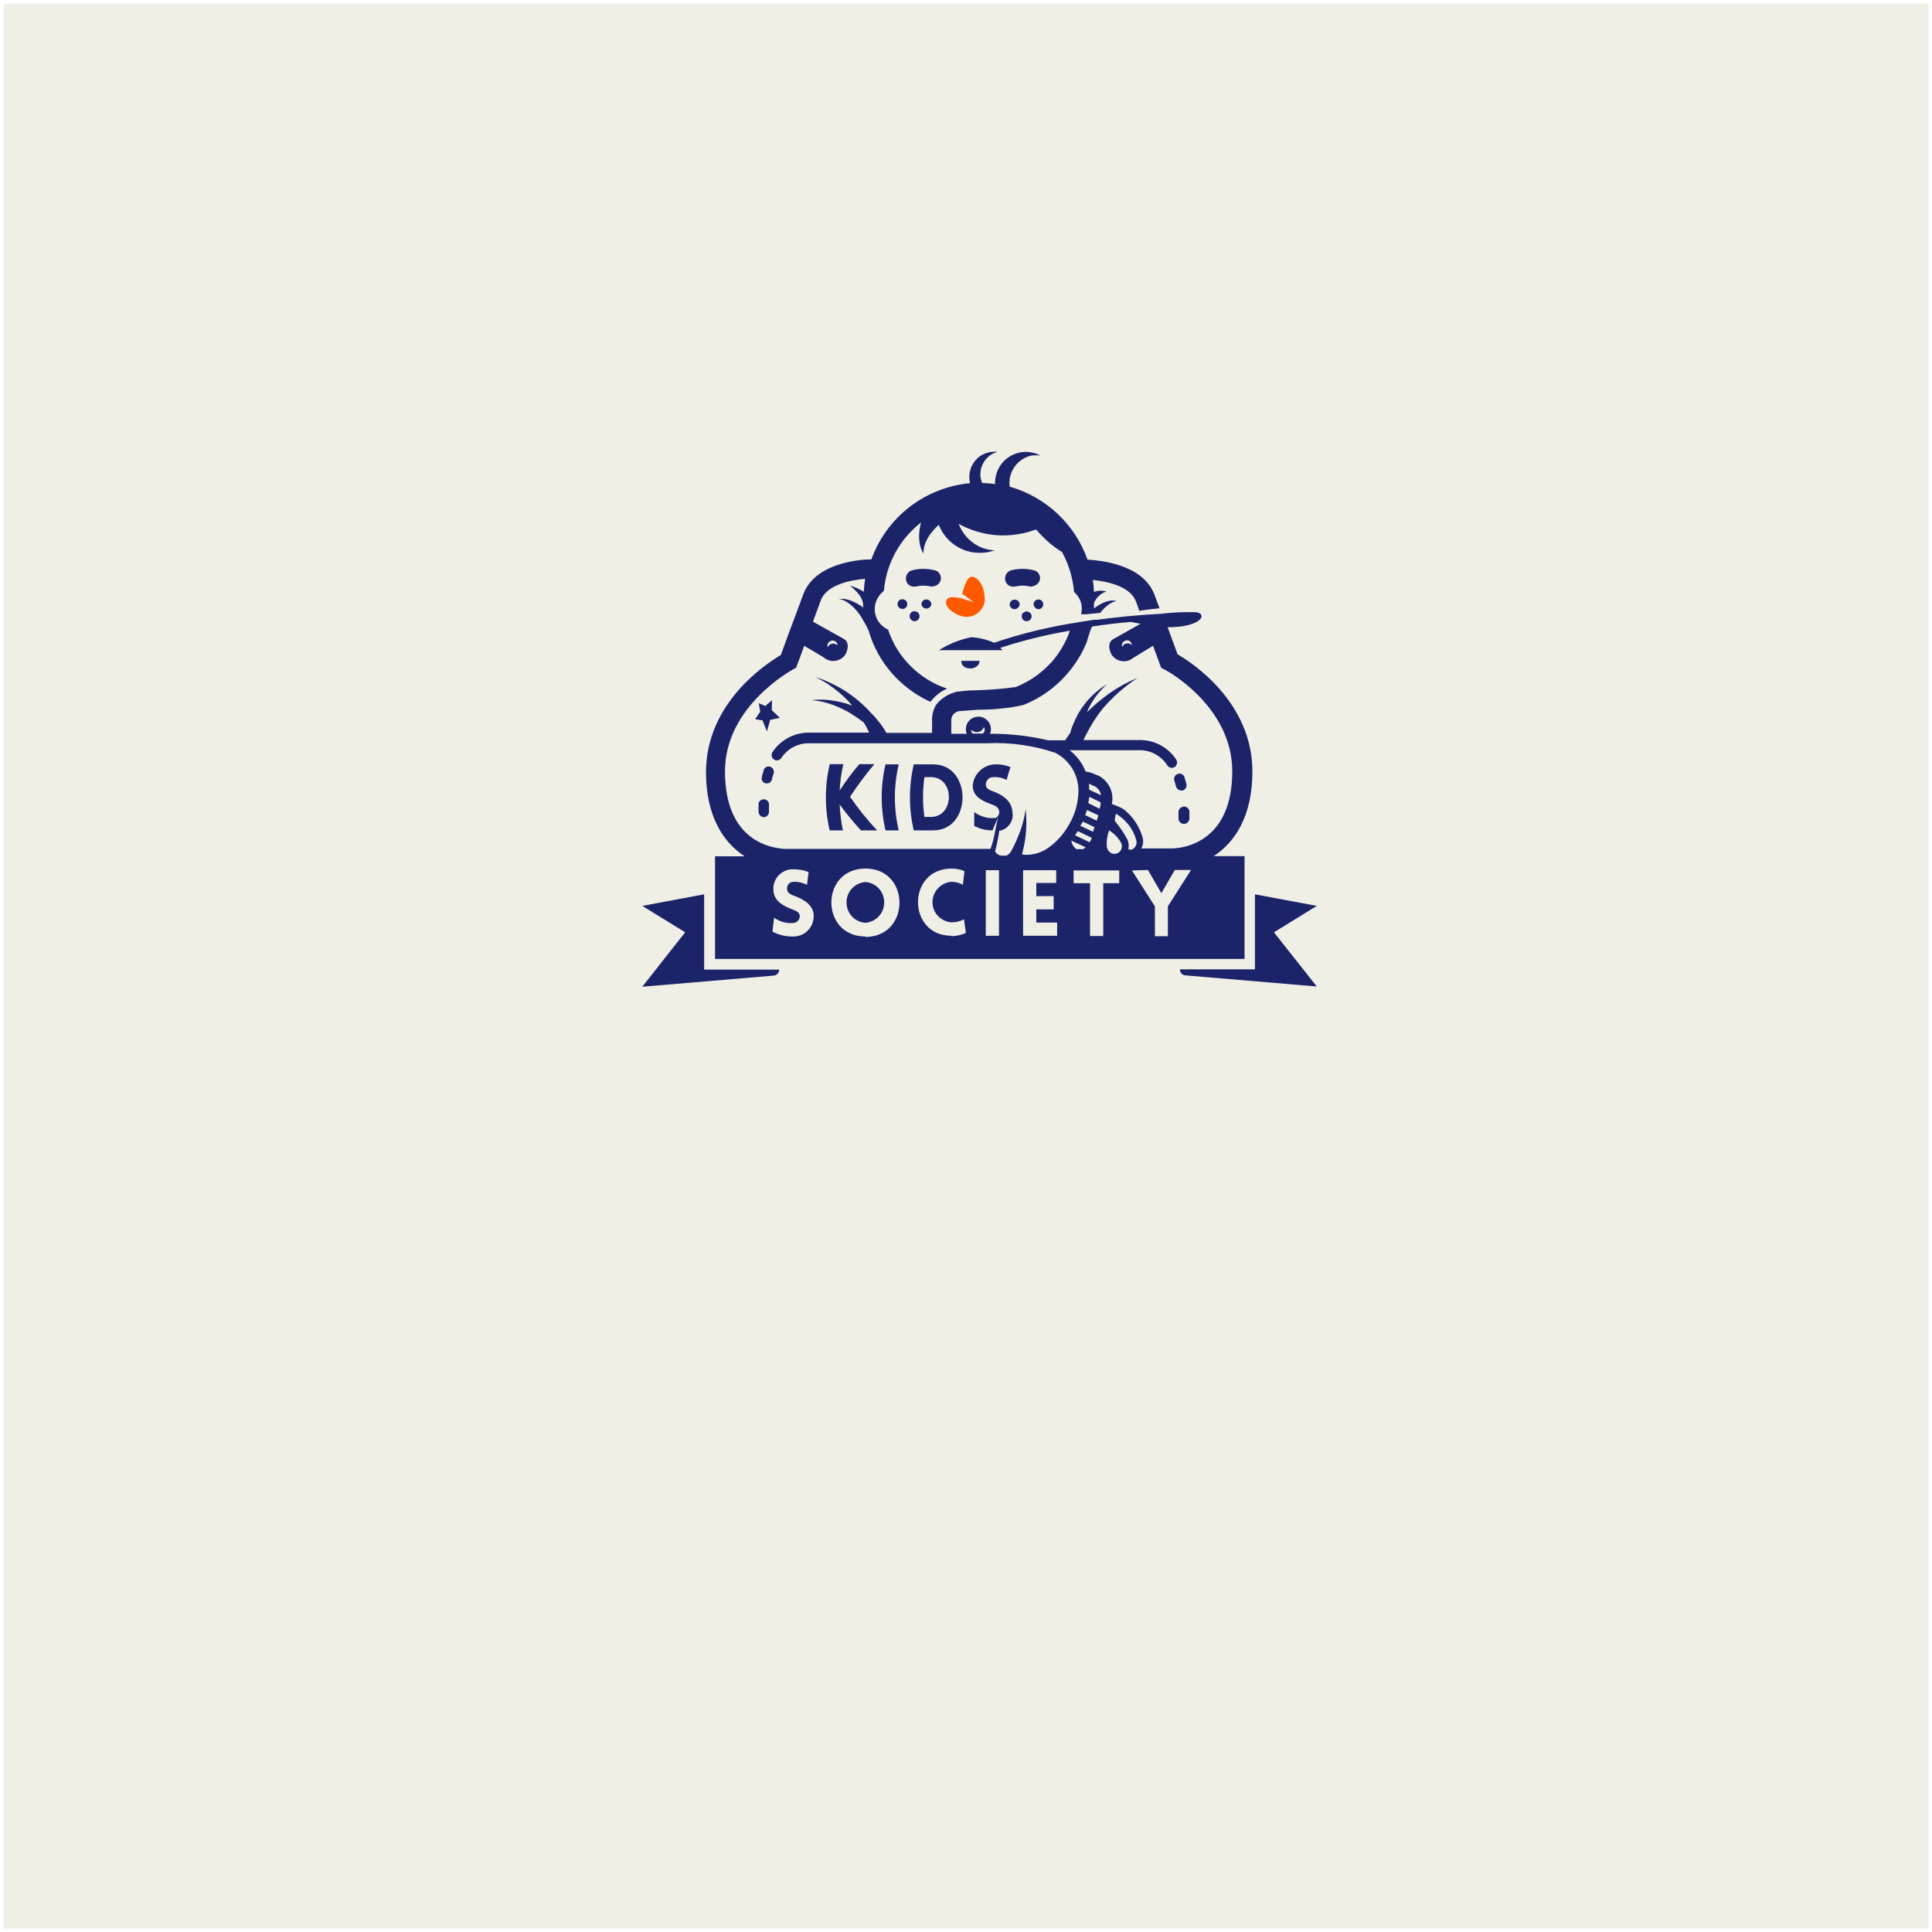
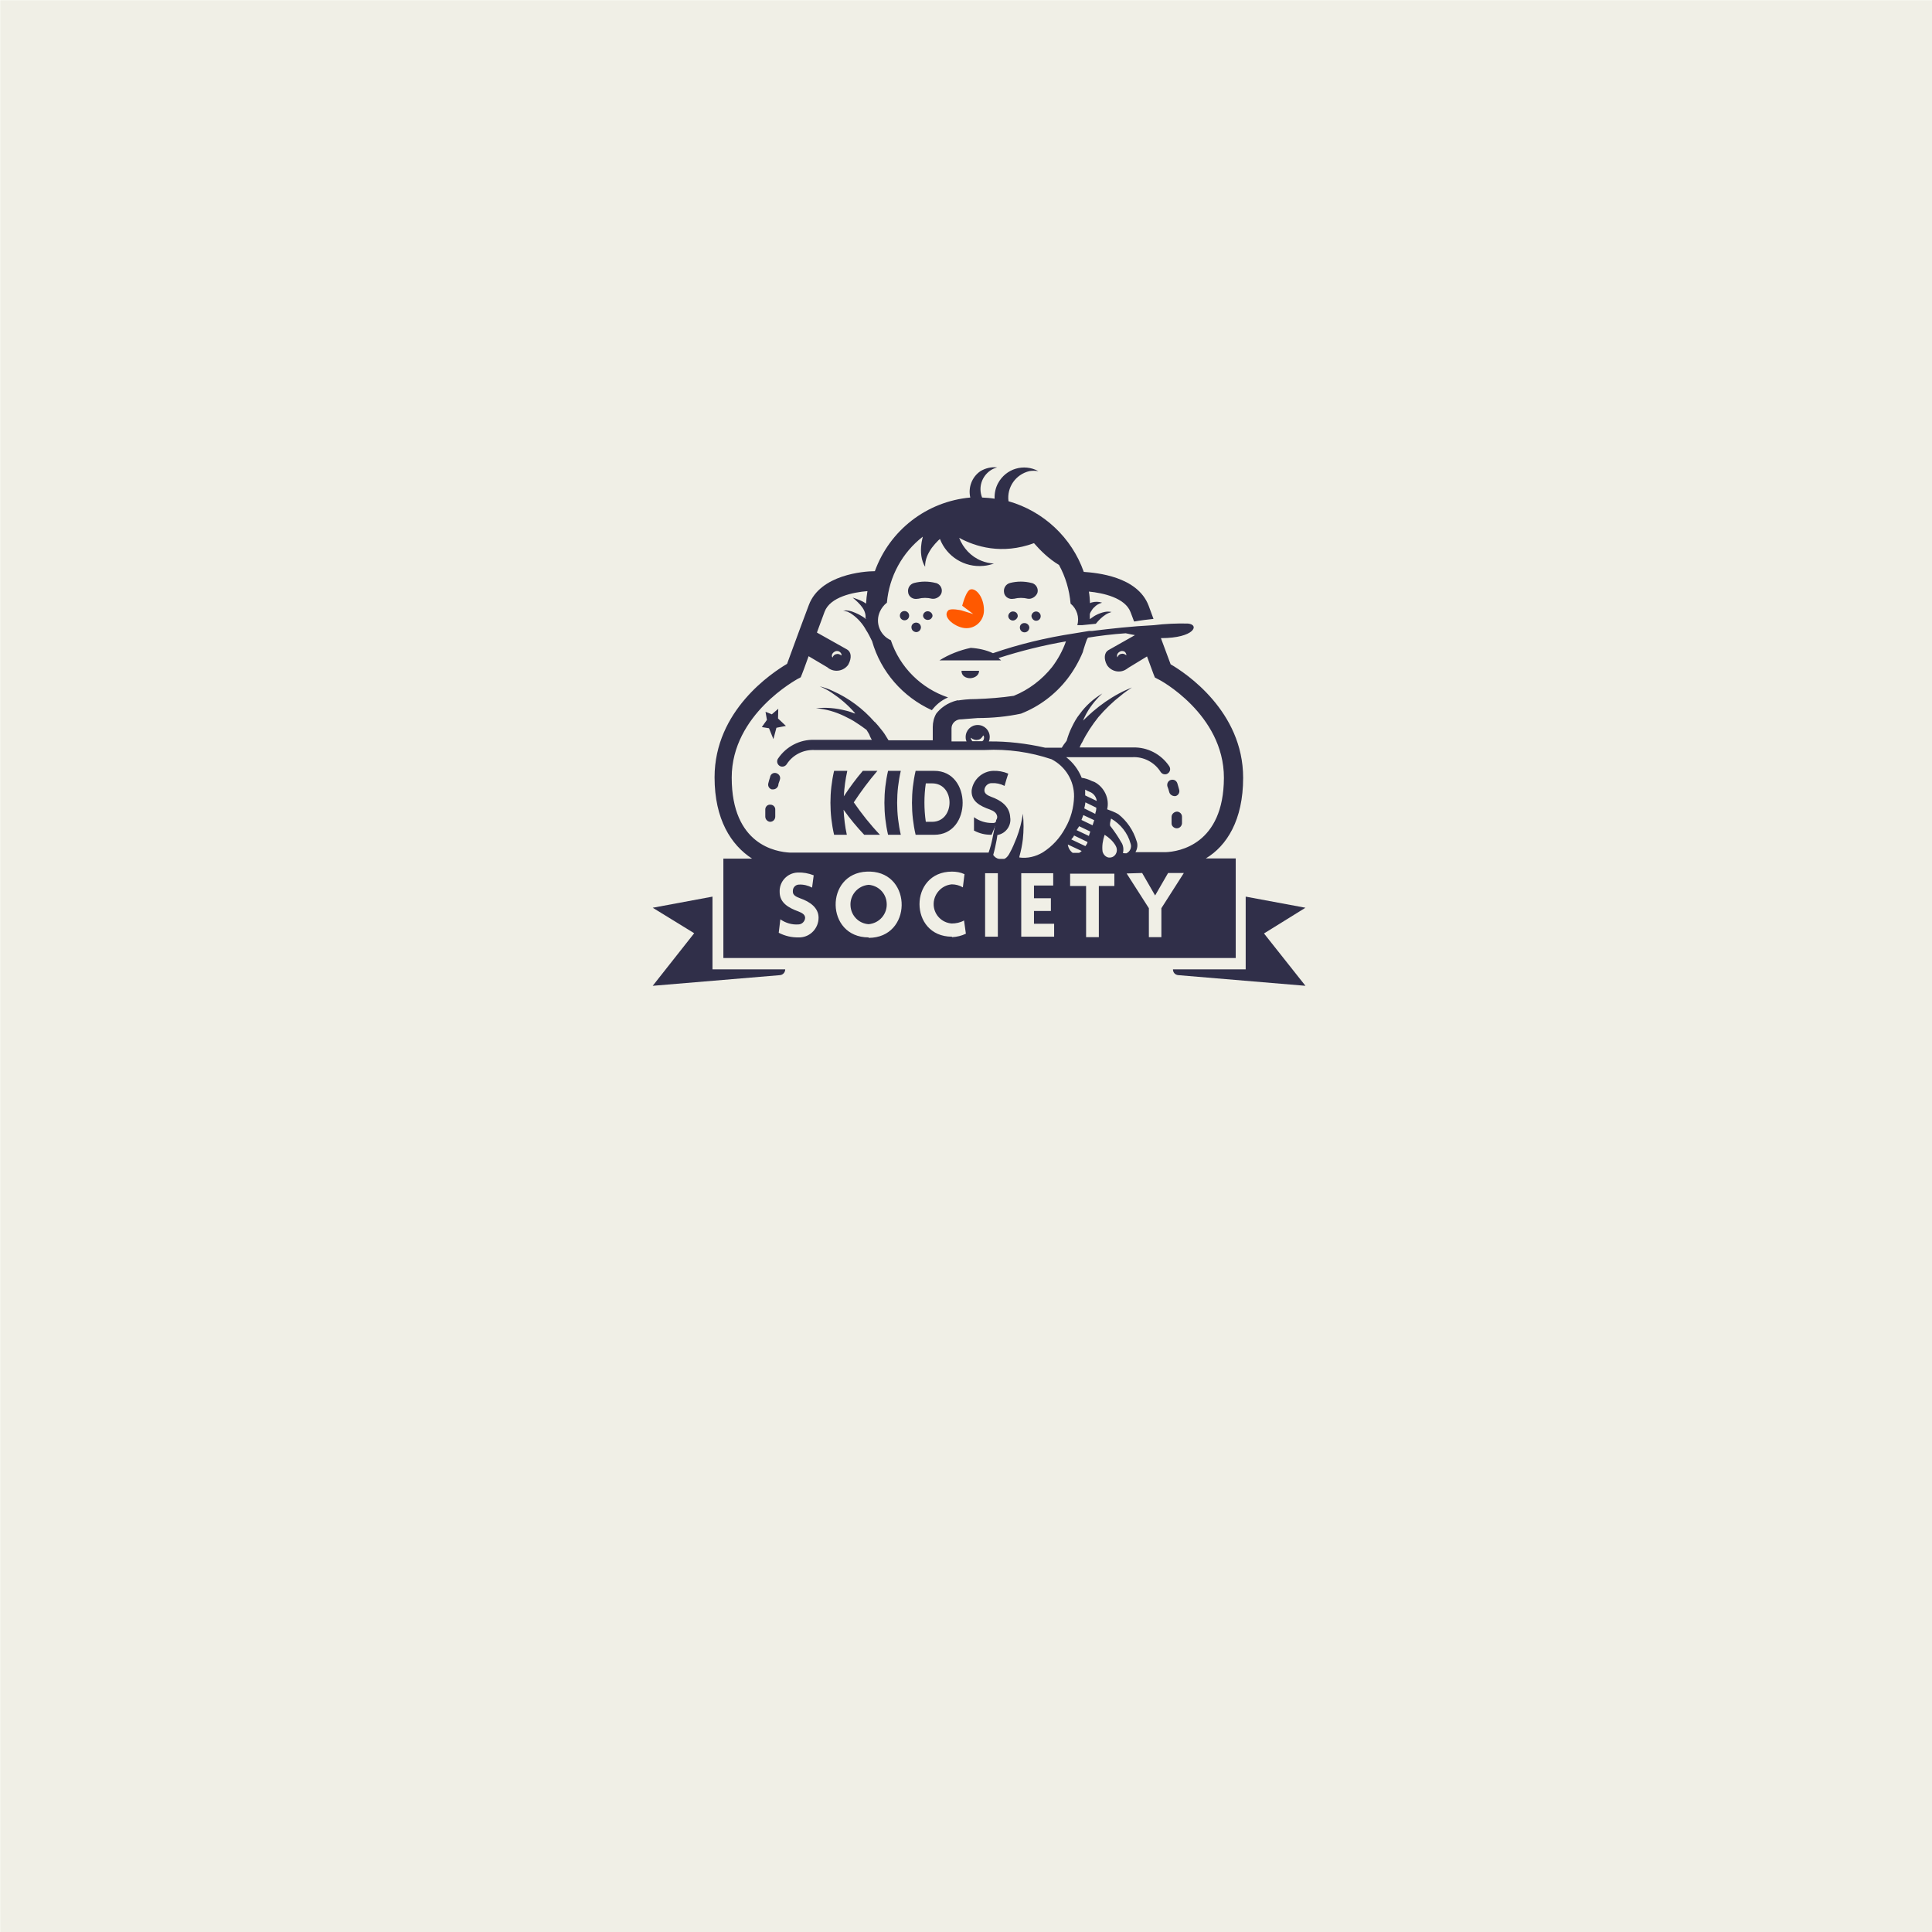
<svg xmlns="http://www.w3.org/2000/svg" version="1.1" id="Layer_1" x="0px" y="0px" viewBox="0 0 834.1 834.1" style="enable-background:new 0 0 834.1 834.1;" xml:space="preserve">
  <style type="text/css">
	.st0{fill:#F0EFE6;}
- 	.st1{fill:#1C2469;}
+ 	.st1{fill:#302F49;}
	.st2{fill:#FF5900;}
</style>
  <g>
-     <rect x="1.6" y="1.6" class="st0" width="831" height="831" />
+     <rect x="0.1" y="0.1" class="st0" width="834" height="834" />
    <g>
-       <path class="st1" d="M358.2,330c-2.2,9.4-2.2,19.1,0,28.5h5.7c-0.8-3.7-1.2-7.4-1.4-11.2c2.8,3.9,5.9,7.6,9.2,11.2h7    c-4.3-4.5-8.2-9.4-11.7-14.5c3.2-4.9,6.7-9.6,10.5-14.1h-6.5c-3.1,3.6-5.9,7.4-8.5,11.4c0.2-3.8,0.7-7.6,1.6-11.4H358.2z" />
-       <path class="st1" d="M382.3,330c-2.2,9.4-2.2,19.1,0,28.5h5.7c-2.2-9.4-2.2-19.1,0-28.5H382.3z" />
-       <path class="st1" d="M402.8,330h-8.3c-2.2,9.4-2.2,19.1,0,28.5h8.3C419.8,358.6,419.8,329.9,402.8,330z M399.1,352.7    c-0.8-5.7-0.8-11.5,0-17.2h2.8c10.4,0,10.3,17.2,0,17.2H399.1z" />
-       <path class="st1" d="M568.5,391.1l-26.7-5v32.4h-32.4v0c0,1.4,1,2.5,2.4,2.6l56.7,4.8L550,402.5L568.5,391.1z" />
-       <path class="st1" d="M304,386.1l-26.7,5l18.5,11.4L277.3,426l56.7-4.8c1.4-0.1,2.4-1.3,2.4-2.6v0H304V386.1z" />
-       <path class="st1" d="M373.6,398.4c4.9-0.4,8.5-4.6,8.1-9.5c-0.3-4.4-3.8-7.8-8.1-8.1c-4.9,0.4-8.5,4.6-8.1,9.5    C365.8,394.6,369.2,398.1,373.6,398.4z" />
-       <path class="st1" d="M406.1,250.5c0.5-1.9-0.6-3.8-2.5-4.3c0,0,0,0-0.1,0c-3.2-0.8-6.5-0.8-9.7,0c-1.9,0.5-3,2.4-2.6,4.3    c0,0,0,0,0,0.1c0.4,1.9,2.3,3,4.2,2.6c0.1,0,0.1,0,0.2,0c2-0.5,4.1-0.5,6.2,0h0.9C404.3,253,405.7,252,406.1,250.5z" />
-       <path class="st1" d="M448.9,250.5c0.5-1.9-0.6-3.8-2.5-4.3c0,0,0,0-0.1,0c-3.2-0.8-6.5-0.8-9.7,0c-1.9,0.5-3,2.4-2.6,4.3    c0,0,0,0,0,0.1c0.4,1.9,2.3,3,4.2,2.6c0.1,0,0.1,0,0.2,0c2-0.5,4.1-0.5,6.2,0h0.9C447,253,448.4,252,448.9,250.5z" />
-       <path class="st1" d="M389.6,258.7c-1.2,0-2.1,0.9-2.1,2.1c0,1.1,0.9,2.1,2.1,2.1c1.2,0,2.1-0.9,2.1-2.1    C391.7,259.6,390.7,258.7,389.6,258.7z" />
-       <path class="st1" d="M399.9,258.8C399.9,258.8,399.9,258.8,399.9,258.8c-1.1,0-2.1,0.9-2.1,2.1c0.2,1.2,1.3,2,2.5,1.8    c0.9-0.1,1.7-0.9,1.8-1.8C402.1,259.7,401.1,258.8,399.9,258.8z" />
-       <path class="st1" d="M394.8,263.9c-1.1,0-2.1,0.9-2.1,2c0,0,0,0,0,0.1c0,1.2,0.9,2.1,2.1,2.2c1.2,0,2.1-0.9,2.2-2.1    C397,264.9,396.1,263.9,394.8,263.9C394.9,263.9,394.9,263.9,394.8,263.9z" />
-       <path class="st1" d="M448.3,263C448.4,263,448.4,263,448.3,263c1.2,0,2.1-0.9,2.1-2.1c0-1.1-0.9-2.1-2.1-2.1c-1.1,0-2,0.9-2.1,2    C446.3,262,447.2,263,448.3,263z" />
-       <path class="st1" d="M435.9,260.9c0,1.2,1,2.1,2.1,2.1c1.1,0,2.1-0.9,2.2-2c0-1.2-0.9-2.1-2.1-2.1    C437,258.8,436,259.7,435.9,260.9z" />
-       <path class="st1" d="M441.1,266C441.1,266,441.1,266,441.1,266c0,1.2,0.9,2.2,2.1,2.2c1.2,0,2.1-0.9,2.2-2.1c0-1.1-1-2.1-2.1-2.1    C442.1,264,441.1,264.8,441.1,266z" />
-       <path class="st1" d="M422.9,285.3h-7.9c0,2.2,1.8,3.3,3.9,3.3S422.9,287.3,422.9,285.3z" />
-       <path class="st1" d="M333.3,336.5c0-0.9,0.5-1.7,0.7-2.6c0.4-1.2-0.3-2.5-1.5-2.9c-1.2-0.4-2.5,0.3-2.8,1.5c0,0,0,0.1,0,0.1    c-0.3,1-0.6,1.9-0.8,2.9c-0.3,1.2,0.4,2.4,1.6,2.7c0,0,0.1,0,0.1,0h0.5C332.1,338.3,333,337.5,333.3,336.5z" />
-       <path class="st1" d="M329.8,345.1c-1.2-0.1-2.2,0.8-2.3,2c0,0.1,0,0.1,0,0.2v3.3c0.1,1.2,1.1,2.2,2.3,2.2c1.3-0.1,2.2-1.1,2.2-2.4    c0-0.5,0-1.2,0-1.9v-1.1c0.1-1.2-0.9-2.3-2.1-2.3C329.9,345.1,329.8,345.1,329.8,345.1z" />
-       <path class="st1" d="M508.8,350.6v2.7c-0.1,1.2,0.9,2.3,2.2,2.4c0.1,0,0.1,0,0.2,0c1.2,0,2.2-1,2.3-2.2c0-0.6,0-1.3,0-2.1v-0.9    c0-1.3-1.1-2.3-2.3-2.3C509.8,348.3,508.8,349.3,508.8,350.6z" />
-       <path class="st1" d="M507.7,339.5c0.3,1,1.2,1.7,2.2,1.8h0.6c1.2-0.3,2-1.5,1.7-2.8c-0.3-1-0.5-2-0.8-2.9    c-0.4-1.2-1.6-1.9-2.8-1.5c0,0,0,0-0.1,0c-1.2,0.4-1.9,1.7-1.5,2.9C507.2,337.7,507.5,338.6,507.7,339.5z" />
-       <polygon class="st1" points="333.2,306.6 333.3,302.3 330.4,304.8 327.6,303.6 328.2,307.3 326,310.5 329.2,311 331.1,315.8     332.5,310.8 336.7,309.9   " />
-       <path class="st1" d="M540.7,333.1c0-29.8-25.7-46.8-32.3-50.6l-4.3-11.7c15.1,0,17.4-6.1,12-6.5c-5-0.1-10.1,0.1-15.1,0.7    c-10,0.5-19.3,1.5-27.6,2.6h-1.3l-6.9,1.1c-12.2,1.9-24.3,4.8-36,8.8c-3.1-1.4-6.5-2.2-9.9-2.4c-4.9,1-9.7,2.9-13.9,5.6h27.5    l-1.1-1c9.9-3.2,19.9-5.7,30.1-7.4c-1.4,4.1-3.6,8.1-6.2,11.5c-4.5,5.7-10.4,10.1-17.1,12.8c-5.5,0.8-11.1,1.2-16.7,1.4    c-4,0-6.6,0.4-8.1,0.6c-0.1,0-0.1,0-0.2-0.1c-4.9,1.1-7.9,3.7-9.6,6c-1,1.8-1.6,3.9-1.6,6v5.9h-19.7l-0.5-0.8    c-0.8-1.4-1.7-2.7-2.7-3.9c-0.9-1.2-1.9-2.3-2.9-3.4l0,0c0,0-0.1,0-0.1,0c-5.2-5.9-11.5-10.6-18.7-13.8c-1.9-0.9-3.8-1.6-5.8-2.1    c1.9,0.8,3.7,1.8,5.4,2.9c3.7,2.5,7.1,5.4,10,8.7c0.2,0.2,0.3,0.4,0.4,0.6c-1.4-0.5-2.7-1-4.1-1.3c-4.4-1.1-8.9-1.6-13.3-1    c4.4,0.3,8.6,1.6,12.5,3.4c1.9,0.9,3.8,1.9,5.6,3.1c1.5,1,3,2,4.4,3.1c0.6,1,1.2,1.9,1.6,2.9c0.3,0.6,0.5,1.1,0.8,1.5h-25.6    c-6.5-0.2-12.6,3-16.2,8.4c-0.7,1-0.4,2.5,0.6,3.2c1,0.7,2.5,0.4,3.2-0.6c2.7-4.2,7.4-6.6,12.4-6.4h76.2    c10.1-0.5,20.2,0.9,29.7,4.1c6.2,3.2,10.1,9.6,10,16.6c-0.1,4.9-1.4,9.8-3.9,14.1c-2.4,4.4-5.8,8.2-10,10.9    c-3.1,1.9-6.8,2.8-10.4,2.3c0-0.1,0-0.2,0-0.4c0.7-2.6,1.2-5.2,1.5-7.8c0.4-3.8,0.4-7.6,0-11.4c-0.5,3.7-1.4,7.2-2.8,10.7    c-0.9,2.3-1.9,4.6-3.1,6.8c-0.4,0.8-0.9,1.6-1.7,2.2l-0.7,0.4h-0.7h-1.5c-1.1-0.1-2.1-0.8-2.7-1.8c0.6-2.2,1.1-4.5,1.5-6.8    l0.3-2.1c3.8-0.6,6.4-4.3,5.7-8.1c0-0.1,0-0.1,0-0.2c-0.4-4.6-4.1-7.2-8.5-8.8c-1.6-0.6-3-1.3-3-2.9c0-1.7,1.4-3.2,3.2-3.2    c0,0,0,0,0.1,0c2-0.1,3.9,0.3,5.7,1.2c0.5-1.9,1-3.7,1.7-5.5c-2.2-0.9-4.5-1.3-6.8-1.2c-4.8,0.2-8.8,3.8-9.5,8.6    c-0.4,5,3.7,7.1,8.2,8.7c1.6,0.6,2.9,1.3,3.2,3c0.1,0.6-0.1,1.2-0.4,1.7l-1.3,6.5c0,0,0,0,0,0c-0.1,0.5-0.3,1.5-0.3,1.5    c-0.4,2.2-1,4.4-1.8,6.5h-88.6c-6.2-0.3-26-3.4-26-33.5c0-28.3,29.2-43.8,29.2-43.9l1.5-0.8l0.6-1.6c0,0,1.3-3.4,2.9-7.9l0,0    c0,0,0,0,0,0l8.4,5c2.6,2.3,6.6,2,8.9-0.6c0.2-0.2,0.4-0.5,0.5-0.7c1.6-2.9,1.2-5.6-0.6-6.6l-13.4-7.5c0.1-0.2,0.1-0.4,0.2-0.6    l0,0c1.5-4.1,2.8-7.6,3.2-8.7c2.5-6.6,12.7-8.7,19.1-9.2c-0.3,1.9-0.5,3.7-0.6,5.6c-1.9-1.3-4-2.1-6-2.7c1.7,1.3,3.3,2.9,4.4,4.5    c1.1,1.7,1.6,3.5,1.2,4.8h0.3c0,0.1,0,0.2,0,0.3c-1.9-1.5-4-2.6-6.3-3.4c-0.6-0.2-1.2-0.3-1.9-0.4c-0.5-0.1-1-0.1-1.5,0h-0.9    l1.2,0.3c0.5,0.1,0.9,0.2,1.3,0.5c0.5,0.2,1,0.5,1.5,0.9c2.5,1.8,4.6,4.2,6.1,6.9c1,1.6,1.9,3.3,2.7,5    c3.9,13.7,13.7,24.9,26.7,30.8c1.5-2,3.8-4.2,7.2-5.7c-12-4-21.5-13.4-25.5-25.5c-4.9-2.2-7.1-7.9-4.9-12.8    c0.7-1.5,1.8-2.9,3.1-3.9c1-11.8,6.9-22.4,16-29.5c-0.2,1.1-0.5,2.1-0.6,3.2c-0.5,3.5-0.1,7.4,1.7,10.2c-0.1-3.3,1.3-6.1,3-8.5    c0.9-1.2,1.9-2.3,2.9-3.3c0.2-0.2,0.5-0.4,0.7-0.6c3,7.7,10.8,12.8,19.4,12c1.6-0.1,3.2-0.5,4.7-1c-1.9-0.1-3.8-0.5-5.6-1.2    c-4.7-1.9-8.2-5.7-9.9-10.2c7.2,3.9,19,7.6,33.4,2.4c2.8,3.2,6.6,7,11.2,9.7c2.9,5.3,4.7,11.2,5.2,17.3c2.8,2.3,4,6.1,3,9.6h2.1    l6.2-0.6c1.2-1.6,2.7-3,4.4-4.1c0.8-0.5,1.7-0.8,2.6-1.1h-0.1c-1-0.2-2-0.2-3,0c-1.4,0.3-2.8,0.8-4.1,1.6    c-0.9,0.5-1.7,1.1-2.5,1.7c0-0.8,0-1.6,0-2.3c0.1-0.4,0.4-1,0.7-1.4c0.3-0.5,0.7-1.1,1.2-1.5c0.9-1,2.1-1.7,3.5-2.1    c-1.4-0.5-3.1-0.5-4.7-0.1c-0.2,0.1-0.5,0.2-0.7,0.3c-0.1-1.7-0.2-3.5-0.5-5.2c6.4,0.6,16.2,2.8,18.6,9.2c0.6,1.5,1,2.8,1.5,4.1    h0.3c2.8-0.5,5.6-0.8,8.4-1.1l-2.2-5.9c-5-13.1-23.2-14.7-28.9-15.1c-5.4-15.3-18-27.1-33.6-31.5c-0.8-6.2,3.2-12,9.3-13.4    c1.3-0.2,2.7-0.2,4,0c-6.5-3.5-14.5-1.1-18,5.4c-1.1,2.1-1.7,4.5-1.6,6.9c-1.9-0.3-3.7-0.4-5.6-0.5c-1.8-4.4-0.2-9.4,3.7-12.1    c0.9-0.6,1.9-1,3-1.3c-2.6-0.3-5.2,0.3-7.4,1.7c-3.8,2.6-5.6,7.3-4.5,11.8c-19.4,1.8-36,14.6-42.6,32.9c-5,0-24.4,1.5-29.4,15.1    c-5.7,15.1-8.6,23.2-9.7,26.2c-6.6,3.9-32.3,20.8-32.3,50.6c0,18.7,7.3,30.2,16.7,36.3h-12.8V414h228.6v-44.4H524    C533.4,363.5,540.7,352,540.7,333.1z M357.5,277.7c0.3-0.5,0.9-0.9,1.5-1.1c0.6-0.1,1.3,0,1.8,0.4c0.5,0.4,0.8,0.9,0.7,1.5    c-0.9-0.6-1.6-0.8-2.3-0.6c-0.7,0.1-1.3,0.5-1.8,1.5C357.1,278.8,357.2,278.2,357.5,277.7z M343,404.3c-0.2,0-0.3,0-0.5,0    c-3.1,0.1-6.2-0.6-9-2.1l0.7-6c2.4,1.7,5.2,2.5,8.1,2.3c1.6,0,2.9-1.3,3-2.9c0-1.6-1.4-2.3-3-2.9c-4.5-1.7-8.4-3.9-8.4-8.7    c-0.2-4.6,3.4-8.5,8-8.7c0,0,0,0,0.1,0c2.4-0.1,4.8,0.3,7.1,1.2l-0.7,5.5c-1.8-0.9-3.8-1.4-5.8-1.3c-1.6,0-2.8,1.2-2.8,2.8    c0,0.1,0,0.2,0,0.4c0,1.6,1.6,2.3,3.2,2.9c4.4,1.6,8.3,4.2,8.3,8.7C351.3,400.2,347.7,404.1,343,404.3z M373.6,404.5v-0.2    c-19.3,0-19.6-28.6-0.7-29.3h1.5C393.2,375.7,393,404.5,373.6,404.5z M410.8,404.2l0-0.2c-19.3,0-19.3-29,0-29    c1.9,0,3.8,0.3,5.6,1.1l-0.7,5.9c-1.5-0.9-3.3-1.3-5-1.3c-4.8,0.4-8.4,4.6-8.1,9.4c0.3,4.3,3.7,7.7,8.1,8.1c1.9,0,3.8-0.4,5.5-1.3    l0.8,5.9C415.1,403.6,413,404.1,410.8,404.2z M431.3,404h-5.7v-28.3h5.7V404z M456.4,404h-14.7v-28.3H456v5.5h-8.6v5.7h7.5v5.7    h-7.5v5.7h9L456.4,404z M424.8,316.2c-0.1,0.2-0.3,0.3-0.5,0.5h-4.4c-0.4-0.5-0.7-1-0.7-1.6c1.2,0.9,2.2,1.1,3.1,0.9    c1-0.1,1.8-0.7,2.5-2C425.3,314.6,425.2,315.5,424.8,316.2z M465.3,358.8l6,2.9c0,0.7-0.6,1.3-0.9,1.9l-6.3-3    C464.6,359.9,465,359.4,465.3,358.8z M470.3,344l4.9,2.4c0,0.8-0.1,1.6-0.4,2.4v0.4l-5-2.5C470.1,345.6,470.2,344.9,470.3,344z     M470.2,340.9c0-0.9,0-1.8,0-2.6l1.1,0.6l1.4,0.6c1.4,0.8,2.4,2.2,2.6,3.8L470.2,340.9z M474.2,352l-0.7,2.3l-5-2.4    c0.3-0.8,0.6-1.5,0.8-2.2L474.2,352z M472.5,357.1l-0.6,2l-5.5-2.6c0.5-0.7,0.8-1.2,1.1-1.8L472.5,357.1z M462.5,362.9l6.2,2.9    c-0.3,0.3-0.7,0.6-1.1,0.8h-2.9C463.5,365.7,462.7,364.4,462.5,362.9L462.5,362.9z M483.2,381.3h-6.9v22.8h-5.7v-22.8h-7.1v-5.5    h19.7V381.3z M482.9,368.1c-0.7,0.5-1.5,0.6-2.4,0.5c-1.3-0.3-2.3-1.4-2.6-2.7c-0.3-2.5,0.1-5,0.9-7.4c2,1.2,3.8,2.9,5,5    C484.8,365.1,484.4,367.1,482.9,368.1z M487.1,366.7c0.4-1.7,0.2-3.5-0.8-5c-1.3-2.4-2.9-4.7-4.7-6.9c-0.7-0.5,0.1-3.2,0.2-3.5    c4.2,2.5,7.4,6.5,8.7,11.2c0.6,1.7-0.2,3.6-1.9,4.3C488.1,366.8,487.6,366.8,487.1,366.7z M504.2,391.3v12.9h-5.6v-12.9l-9.9-15.5    l6.9-0.2l5.8,10l5.8-10h7L504.2,391.3z M506.2,366.3h-13.5c0.9-1.5,1.1-3.4,0.5-5c-1.4-4.8-4.3-9-8.2-12c-1.6-0.9-3.3-1.6-5-2.2    c1.1-4.9-1.3-9.9-5.7-12.2l-1.1-0.4c-1.4-0.7-2.9-1.2-4.5-1.4c-1.4-3.6-3.8-6.8-6.9-9.2h29.5c5.1-0.3,10,2.3,12.7,6.6    c0.4,0.6,1.1,1,1.9,1c0.5,0,0.9-0.1,1.3-0.4c1-0.7,1.3-2.1,0.6-3.2c-3.6-5.4-9.7-8.6-16.2-8.4h-23.8c0.3-0.7,0.6-1.5,1.1-2.3    c2-4,4.4-7.8,7.2-11.3c3-3.5,6.4-6.8,10-9.6c1.6-1.3,3.3-2.5,5-3.6c-2,0.8-3.9,1.7-5.8,2.7c-4.2,2.3-8.1,5-11.7,8.1    c-1.5,1.3-2.9,2.6-4.3,4c0.2-0.6,0.5-1.2,0.7-1.7c1.9-3.9,4.6-7.4,7.9-10.4c-3.8,2.3-7.3,5.4-10,9.1c-1.4,1.8-2.6,3.8-3.6,6    c-0.9,1.9-1.7,3.8-2.3,6c-0.4,0.6-0.8,1.1-1.2,1.7l-0.9,1.4h-7.4c-8.2-1.9-16.7-2.9-25.1-2.8c0.3-0.6,0.4-1.3,0.4-2    c0-3-2.4-5.4-5.4-5.4c-3,0-5.4,2.4-5.4,5.4c0,0.7,0.1,1.3,0.4,2h-6.7v-5.9c0-2,1.5-3.6,3.5-3.9c1.1,0,4.7-0.4,8.2-0.6    c6.5,0,13-0.6,19.3-2c8.2-3.2,15.3-8.6,20.7-15.5c2.8-3.6,5.2-7.7,6.9-12c0-0.3,0.9-3.1,1.3-4.3s0.5-1.4,0.9-2.1    c5-0.8,10.8-1.5,16.8-2c1.5,0.3,2.8,0.6,4.1,0.8l-11.9,6.7c-1.8,1-2.2,3.7-0.6,6.6c1.9,2.9,5.8,3.8,8.7,1.9    c0.3-0.2,0.5-0.3,0.7-0.5l8.5-5.2c2.1,5.6,2.9,7.9,2.9,7.9l0.6,1.6l1.5,0.8c0.3,0,29.2,15.5,29.2,43.9    C532,363,511.9,366.1,506.2,366.3z M488.6,278.4c-0.9-0.6-1.6-0.8-2.3-0.6c-0.7,0.1-1.3,0.5-1.8,1.5c-0.2-0.5-0.2-1.1,0.1-1.7    c0.3-0.5,0.9-0.9,1.5-1.1c0.6-0.1,1.3,0,1.8,0.4C488.3,277.3,488.6,277.9,488.6,278.4z" />
-       <path class="st1" d="M429.5,353.2c-0.2,0-0.3,0-0.5,0c-3,0.1-6-0.8-8.4-2.6c0,2,0,4,0,6c2.7,1.3,4.9,1.9,7.9,1.9l2.7-6.5    C430.8,352.6,430.2,353,429.5,353.2z" />
-       <path class="st2" d="M425.1,258.3c0-5.7-3.5-10-6.1-9.2c-1.6,0.5-2.9,4.7-3.6,7.2l5,3.7l-5.4-1.7c0,0-4.6-1-5.8,0    c-3.1,3.1,3.6,8,8,8c4.3,0.1,7.9-3.4,8-7.7C425.1,258.5,425.1,258.4,425.1,258.3z" />
+       <path class="st1" d="M360.1,332.8c-2.1,9.1-2.1,18.5,0,27.6h5.5c-0.8-3.6-1.2-7.2-1.4-10.8c2.7,3.8,5.7,7.4,8.9,10.8h6.8    c-4.2-4.4-7.9-9.1-11.3-14c3.1-4.7,6.5-9.3,10.2-13.6h-6.3c-3,3.5-5.7,7.2-8.2,11c0.2-3.7,0.7-7.4,1.5-11L360.1,332.8L360.1,332.8    z" />
+       <path class="st1" d="M383.4,332.8c-2.1,9.1-2.1,18.5,0,27.6h5.5c-2.1-9.1-2.1-18.5,0-27.6H383.4z" />
+       <path class="st1" d="M403.3,332.8h-8c-2.1,9.1-2.1,18.5,0,27.6h8C419.7,360.5,419.7,332.7,403.3,332.8z M399.7,354.8    c-0.8-5.5-0.8-11.1,0-16.6h2.7c10.1,0,10,16.6,0,16.6H399.7z" />
+       <path class="st1" d="M563.6,391.9l-25.8-4.8v31.4h-31.4l0,0c0,1.4,1,2.4,2.3,2.5l54.9,4.6L545.7,403L563.6,391.9z" />
+       <path class="st1" d="M307.6,387.1l-25.8,4.8l17.9,11l-17.9,22.7l54.9-4.6c1.4-0.1,2.3-1.3,2.3-2.5l0,0h-31.4V387.1z" />
+       <path class="st1" d="M375,399c4.7-0.4,8.2-4.5,7.8-9.2c-0.3-4.3-3.7-7.5-7.8-7.8c-4.7,0.4-8.2,4.5-7.8,9.2    C367.5,395.3,370.7,398.7,375,399z" />
+       <path class="st1" d="M406.5,255.9c0.5-1.8-0.6-3.7-2.4-4.2c0,0,0,0-0.1,0c-3.1-0.8-6.3-0.8-9.4,0c-1.8,0.5-2.9,2.3-2.5,4.2    c0,0,0,0,0,0.1c0.4,1.8,2.2,2.9,4.1,2.5c0.1,0,0.1,0,0.2,0c1.9-0.5,4-0.5,6,0h0.9C404.7,258.3,406.1,257.3,406.5,255.9z" />
+       <path class="st1" d="M447.9,255.9c0.5-1.8-0.6-3.7-2.4-4.2c0,0,0,0-0.1,0c-3.1-0.8-6.3-0.8-9.4,0c-1.8,0.5-2.9,2.3-2.5,4.2    c0,0,0,0,0,0.1c0.4,1.8,2.2,2.9,4.1,2.5c0.1,0,0.1,0,0.2,0c1.9-0.5,4-0.5,6,0h0.9C446,258.3,447.4,257.3,447.9,255.9z" />
+       <path class="st1" d="M390.5,263.8c-1.2,0-2,0.9-2,2c0,1.1,0.9,2,2,2c1.2,0,2-0.9,2-2C392.5,264.7,391.6,263.8,390.5,263.8z" />
+       <path class="st1" d="M400.5,263.9L400.5,263.9c-1.1,0-2,0.9-2,2c0.2,1.2,1.3,1.9,2.4,1.7c0.9-0.1,1.6-0.9,1.7-1.7    C402.6,264.8,401.6,263.9,400.5,263.9z" />
+       <path class="st1" d="M395.5,268.8c-1.1,0-2,0.9-2,1.9c0,0,0,0,0,0.1c0,1.2,0.9,2,2,2.1c1.2,0,2-0.9,2.1-2    C397.6,269.8,396.8,268.8,395.5,268.8C395.6,268.8,395.6,268.8,395.5,268.8z" />
+       <path class="st1" d="M447.3,268C447.4,268,447.4,268,447.3,268c1.2,0,2-0.9,2-2c0-1.1-0.9-2-2-2c-1.1,0-1.9,0.9-2,1.9    C445.4,267,446.2,268,447.3,268z" />
+       <path class="st1" d="M435.3,265.9c0,1.2,1,2,2,2s2-0.9,2.1-1.9c0-1.2-0.9-2-2-2C436.4,263.9,435.4,264.8,435.3,265.9z" />
+       <path class="st1" d="M440.3,270.9L440.3,270.9c0,1.2,0.9,2.1,2,2.1c1.2,0,2-0.9,2.1-2c0-1.1-1-2-2-2    C441.3,268.9,440.3,269.7,440.3,270.9z" />
+       <path class="st1" d="M422.7,289.6h-7.6c0,2.1,1.7,3.2,3.8,3.2C420.9,292.7,422.7,291.5,422.7,289.6z" />
+       <path class="st1" d="M336,339.1c0-0.9,0.5-1.6,0.7-2.5c0.4-1.2-0.3-2.4-1.5-2.8c-1.2-0.4-2.4,0.3-2.7,1.5v0.1    c-0.3,1-0.6,1.8-0.8,2.8c-0.3,1.2,0.4,2.3,1.5,2.6h0.1h0.5C334.8,340.8,335.7,340.1,336,339.1z" />
+       <path class="st1" d="M332.6,347.4c-1.2-0.1-2.1,0.8-2.2,1.9c0,0.1,0,0.1,0,0.2v3.2c0.1,1.2,1.1,2.1,2.2,2.1    c1.3-0.1,2.1-1.1,2.1-2.3c0-0.5,0-1.2,0-1.8v-1.1C334.8,348.5,333.9,347.4,332.6,347.4C332.7,347.4,332.6,347.4,332.6,347.4z" />
+       <path class="st1" d="M505.8,352.7v2.6c-0.1,1.2,0.9,2.2,2.1,2.3c0.1,0,0.1,0,0.2,0c1.2,0,2.1-1,2.2-2.1c0-0.6,0-1.3,0-2v-0.9    c0-1.3-1.1-2.2-2.2-2.2C506.8,350.5,505.8,351.5,505.8,352.7z" />
+       <path class="st1" d="M504.8,342c0.3,1,1.2,1.6,2.1,1.7h0.6c1.2-0.3,1.9-1.5,1.6-2.7c-0.3-1-0.5-1.9-0.8-2.8    c-0.4-1.2-1.5-1.8-2.7-1.5c0,0,0,0-0.1,0c-1.2,0.4-1.8,1.6-1.5,2.8C504.3,340.3,504.6,341.1,504.8,342z" />
+       <polygon class="st1" points="335.9,310.2 336,306 333.2,308.4 330.5,307.3 331.1,310.8 328.9,313.9 332,314.4 333.9,319.1     335.2,314.2 339.3,313.4   " />
+       <path class="st1" d="M536.7,335.8c0-28.8-24.9-45.3-31.3-49l-4.2-11.3c14.6,0,16.8-5.9,11.6-6.3c-4.8-0.1-9.8,0.1-14.6,0.7    c-9.7,0.5-18.7,1.5-26.7,2.5h-1.3l-6.7,1.1c-11.8,1.8-23.5,4.6-34.8,8.5c-3-1.4-6.3-2.1-9.6-2.3c-4.7,1-9.4,2.8-13.5,5.4h26.6    l-1.1-1c9.6-3.1,19.3-5.5,29.1-7.2c-1.4,4-3.5,7.8-6,11.1c-4.4,5.5-10.1,9.8-16.5,12.4c-5.3,0.8-10.7,1.2-16.2,1.4    c-3.9,0-6.4,0.4-7.8,0.6c-0.1,0-0.1,0-0.2-0.1c-4.7,1.1-7.6,3.6-9.3,5.8c-1,1.7-1.5,3.8-1.5,5.8v5.7h-19.1l-0.5-0.8    c-0.8-1.4-1.6-2.6-2.6-3.8c-0.9-1.2-1.8-2.2-2.8-3.3l0,0h-0.1c-5-5.7-11.1-10.3-18.1-13.4c-1.8-0.9-3.7-1.5-5.6-2    c1.8,0.8,3.6,1.7,5.2,2.8c3.6,2.4,6.9,5.2,9.7,8.4c0.2,0.2,0.3,0.4,0.4,0.6c-1.4-0.5-2.6-1-4-1.3c-4.3-1.1-8.6-1.5-12.9-1    c4.3,0.3,8.3,1.5,12.1,3.3c1.8,0.9,3.7,1.8,5.4,3c1.5,1,2.9,1.9,4.3,3c0.6,1,1.2,1.8,1.5,2.8c0.3,0.6,0.5,1.1,0.8,1.5h-24.8    c-6.3-0.2-12.2,2.9-15.7,8.1c-0.7,1-0.4,2.4,0.6,3.1s2.4,0.4,3.1-0.6c2.6-4.1,7.2-6.4,12-6.2h73.7c9.8-0.5,19.5,0.9,28.7,4    c6,3.1,9.8,9.3,9.7,16.1c-0.1,4.7-1.4,9.5-3.8,13.6c-2.3,4.3-5.6,7.9-9.7,10.5c-3,1.8-6.6,2.7-10.1,2.2c0-0.1,0-0.2,0-0.4    c0.7-2.5,1.2-5,1.5-7.5c0.4-3.7,0.4-7.4,0-11c-0.5,3.6-1.4,7-2.7,10.4c-0.9,2.2-1.8,4.5-3,6.6c-0.4,0.8-0.9,1.5-1.6,2.1l-0.7,0.4    h-0.7h-1.5c-1.1-0.1-2-0.8-2.6-1.7c0.6-2.1,1.1-4.4,1.5-6.6l0.3-2c3.7-0.6,6.2-4.2,5.5-7.8c0-0.1,0-0.1,0-0.2    c-0.4-4.5-4-7-8.2-8.5c-1.5-0.6-2.9-1.3-2.9-2.8c0-1.6,1.4-3.1,3.1-3.1c0,0,0,0,0.1,0c1.9-0.1,3.8,0.3,5.5,1.2    c0.5-1.8,1-3.6,1.6-5.3c-2.1-0.9-4.4-1.3-6.6-1.2c-4.6,0.2-8.5,3.7-9.2,8.3c-0.4,4.8,3.6,6.9,7.9,8.4c1.5,0.6,2.8,1.3,3.1,2.9    c0.1,0.6-0.1,1.2-0.4,1.6l-1.3,6.3l0,0c-0.1,0.5-0.3,1.5-0.3,1.5c-0.4,2.1-1,4.3-1.7,6.3h-85.7c-6-0.3-25.2-3.3-25.2-32.4    c0-27.4,28.3-42.4,28.3-42.5l1.5-0.8l0.6-1.5c0,0,1.3-3.3,2.8-7.6l0,0l0,0l8.1,4.8c2.5,2.2,6.4,1.9,8.6-0.6    c0.2-0.2,0.4-0.5,0.5-0.7c1.5-2.8,1.2-5.4-0.6-6.4l-13-7.3c0.1-0.2,0.1-0.4,0.2-0.6l0,0c1.5-4,2.7-7.4,3.1-8.4    c2.4-6.4,12.3-8.4,18.5-8.9c-0.3,1.8-0.5,3.6-0.6,5.4c-1.8-1.3-3.9-2-5.8-2.6c1.6,1.3,3.2,2.8,4.3,4.4c1.1,1.6,1.5,3.4,1.2,4.6    h0.3c0,0.1,0,0.2,0,0.3c-1.8-1.5-3.9-2.5-6.1-3.3c-0.6-0.2-1.2-0.3-1.8-0.4c-0.5-0.1-1-0.1-1.5,0H364l1.2,0.3    c0.5,0.1,0.9,0.2,1.3,0.5c0.5,0.2,1,0.5,1.5,0.9c2.4,1.7,4.5,4.1,5.9,6.7c1,1.5,1.8,3.2,2.6,4.8c3.8,13.3,13.3,24.1,25.8,29.8    c1.5-1.9,3.7-4.1,7-5.5c-11.6-3.9-20.8-13-24.7-24.7c-4.7-2.1-6.9-7.6-4.7-12.4c0.7-1.5,1.7-2.8,3-3.8c1-11.4,6.7-21.7,15.5-28.5    c-0.2,1.1-0.5,2-0.6,3.1c-0.5,3.4-0.1,7.2,1.6,9.9c-0.1-3.2,1.3-5.9,2.9-8.2c0.9-1.2,1.8-2.2,2.8-3.2c0.2-0.2,0.5-0.4,0.7-0.6    c2.9,7.5,10.5,12.4,18.8,11.6c1.5-0.1,3.1-0.5,4.5-1c-1.8-0.1-3.7-0.5-5.4-1.2c-4.5-1.8-7.9-5.5-9.6-9.9c7,3.8,18.4,7.4,32.3,2.3    c2.7,3.1,6.4,6.8,10.8,9.4c2.8,5.1,4.5,10.8,5,16.7c2.7,2.2,3.9,5.9,2.9,9.3h2l6-0.6c1.2-1.5,2.6-2.9,4.3-4    c0.8-0.5,1.6-0.8,2.5-1.1h-0.1c-1-0.2-1.9-0.2-2.9,0c-1.4,0.3-2.7,0.8-4,1.5c-0.9,0.5-1.6,1.1-2.4,1.6c0-0.8,0-1.5,0-2.2    c0.1-0.4,0.4-1,0.7-1.4c0.3-0.5,0.7-1.1,1.2-1.5c0.9-1,2-1.6,3.4-2c-1.4-0.5-3-0.5-4.5-0.1c-0.2,0.1-0.5,0.2-0.7,0.3    c-0.1-1.6-0.2-3.4-0.5-5c6.2,0.6,15.7,2.7,18,8.9c0.6,1.5,1,2.7,1.5,4h0.3c2.7-0.5,5.4-0.8,8.1-1.1l-2.1-5.7    c-4.8-12.7-22.5-14.2-28-14.6c-5.2-14.8-17.4-26.2-32.5-30.5c-0.8-6,3.1-11.6,9-13c1.3-0.2,2.6-0.2,3.9,0    c-6.3-3.4-14-1.1-17.4,5.2c-1.1,2-1.6,4.4-1.5,6.7c-1.8-0.3-3.6-0.4-5.4-0.5c-1.7-4.3-0.2-9.1,3.6-11.7c0.9-0.6,1.8-1,2.9-1.3    c-2.5-0.3-5,0.3-7.2,1.6c-3.7,2.5-5.4,7.1-4.4,11.4c-18.8,1.7-34.8,14.1-41.2,31.8c-4.8,0-23.6,1.5-28.5,14.6    c-5.5,14.6-8.3,22.5-9.4,25.4c-6.4,3.8-31.3,20.1-31.3,49c0,18.1,7.1,29.2,16.2,35.1h-12.4v42.9h221.2v-43h-12.9    C529.6,365.2,536.7,354.1,536.7,335.8z M359.4,282.2c0.3-0.5,0.9-0.9,1.5-1.1c0.6-0.1,1.3,0,1.7,0.4c0.5,0.4,0.8,0.9,0.7,1.5    c-0.9-0.6-1.5-0.8-2.2-0.6c-0.7,0.1-1.3,0.5-1.7,1.5C359,283.3,359.1,282.7,359.4,282.2z M345.4,404.7c-0.2,0-0.3,0-0.5,0    c-3,0.1-6-0.6-8.7-2l0.7-5.8c2.3,1.6,5,2.4,7.8,2.2c1.5,0,2.8-1.3,2.9-2.8c0-1.5-1.4-2.2-2.9-2.8c-4.4-1.6-8.1-3.8-8.1-8.4    c-0.2-4.5,3.3-8.2,7.7-8.4c0,0,0,0,0.1,0c2.3-0.1,4.6,0.3,6.9,1.2l-0.7,5.3c-1.7-0.9-3.7-1.4-5.6-1.3c-1.5,0-2.7,1.2-2.7,2.7    c0,0.1,0,0.2,0,0.4c0,1.5,1.5,2.2,3.1,2.8c4.3,1.5,8,4.1,8,8.4C353.4,400.7,349.9,404.5,345.4,404.7z M375,404.9v-0.2    c-18.7,0-19-27.7-0.7-28.4h1.5C394,377,393.8,404.9,375,404.9z M411,404.6v-0.2c-18.7,0-18.7-28.1,0-28.1c1.8,0,3.7,0.3,5.4,1.1    l-0.7,5.7c-1.5-0.9-3.2-1.3-4.8-1.3c-4.6,0.4-8.1,4.5-7.8,9.1c0.3,4.2,3.6,7.5,7.8,7.8c1.8,0,3.7-0.4,5.3-1.3l0.8,5.7    C415.2,404,413.1,404.5,411,404.6z M430.8,404.4h-5.5V377h5.5V404.4z M455.1,404.4h-14.2V377h13.8v5.3h-8.3v5.5h7.3v5.5h-7.3v5.5    h8.7V404.4z M424.6,319.5c-0.1,0.2-0.3,0.3-0.5,0.5h-4.3c-0.4-0.5-0.7-1-0.7-1.5c1.2,0.9,2.1,1.1,3,0.9c1-0.1,1.7-0.7,2.4-1.9    C425,317.9,424.9,318.8,424.6,319.5z M463.7,360.7l5.8,2.8c0,0.7-0.6,1.3-0.9,1.8l-6.1-2.9C463.1,361.7,463.5,361.3,463.7,360.7z     M468.6,346.4l4.7,2.3c0,0.8-0.1,1.5-0.4,2.3v0.4l-4.8-2.4C468.4,347.9,468.5,347.2,468.6,346.4z M468.5,343.4c0-0.9,0-1.7,0-2.5    l1.1,0.6l1.4,0.6c1.4,0.8,2.3,2.1,2.5,3.7L468.5,343.4z M472.4,354.1l-0.7,2.2l-4.8-2.3c0.3-0.8,0.6-1.5,0.8-2.1L472.4,354.1z     M470.7,359l-0.6,1.9l-5.3-2.5c0.5-0.7,0.8-1.2,1.1-1.7L470.7,359z M461,364.6l6,2.8c-0.3,0.3-0.7,0.6-1.1,0.8h-2.8    C462,367.4,461.2,366.1,461,364.6L461,364.6z M481.1,382.5h-6.7v22.1h-5.5v-22.1H462v-5.3h19.1V382.5z M480.8,369.7    c-0.7,0.5-1.5,0.6-2.3,0.5c-1.3-0.3-2.2-1.4-2.5-2.6c-0.3-2.4,0.1-4.8,0.9-7.2c1.9,1.2,3.7,2.8,4.8,4.8    C482.6,366.8,482.2,368.7,480.8,369.7z M484.8,368.3c0.4-1.6,0.2-3.4-0.8-4.8c-1.3-2.3-2.8-4.5-4.5-6.7c-0.7-0.5,0.1-3.1,0.2-3.4    c4.1,2.4,7.2,6.3,8.4,10.8c0.6,1.6-0.2,3.5-1.8,4.2C485.8,368.4,485.3,368.4,484.8,368.3z M501.4,392.1v12.5H496v-12.5l-9.6-15    l6.7-0.2l5.6,9.7l5.6-9.7h6.8L501.4,392.1z M503.3,367.9h-13.1c0.9-1.5,1.1-3.3,0.5-4.8c-1.4-4.6-4.2-8.7-7.9-11.6    c-1.5-0.9-3.2-1.5-4.8-2.1c1.1-4.7-1.3-9.6-5.5-11.8l-1.1-0.4c-1.4-0.7-2.8-1.2-4.4-1.4c-1.4-3.5-3.7-6.6-6.7-8.9h28.5    c4.9-0.3,9.7,2.2,12.3,6.4c0.4,0.6,1.1,1,1.8,1c0.5,0,0.9-0.1,1.3-0.4c1-0.7,1.3-2,0.6-3.1c-3.5-5.2-9.4-8.3-15.7-8.1h-23    c0.3-0.7,0.6-1.5,1.1-2.2c1.9-3.9,4.3-7.5,7-10.9c2.9-3.4,6.2-6.6,9.7-9.3c1.5-1.3,3.2-2.4,4.8-3.5c-1.9,0.8-3.8,1.6-5.6,2.6    c-4.1,2.2-7.8,4.8-11.3,7.8c-1.5,1.3-2.8,2.5-4.2,3.9c0.2-0.6,0.5-1.2,0.7-1.6c1.8-3.8,4.5-7.2,7.6-10.1c-3.7,2.2-7.1,5.2-9.7,8.8    c-1.4,1.7-2.5,3.7-3.5,5.8c-0.9,1.8-1.6,3.7-2.2,5.8c-0.4,0.6-0.8,1.1-1.2,1.6l-0.9,1.4h-7.2c-7.9-1.8-16.2-2.8-24.3-2.7    c0.3-0.6,0.4-1.3,0.4-1.9c0-2.9-2.3-5.2-5.2-5.2s-5.2,2.3-5.2,5.2c0,0.7,0.1,1.3,0.4,1.9h-6.5v-5.7c0-1.9,1.5-3.5,3.4-3.8    c1.1,0,4.5-0.4,7.9-0.6c6.3,0,12.6-0.6,18.7-1.9c7.9-3.1,14.8-8.3,20-15c2.7-3.5,5-7.5,6.7-11.6c0-0.3,0.9-3,1.3-4.2    c0.4-1.2,0.5-1.4,0.9-2c4.8-0.8,10.5-1.5,16.3-1.9c1.5,0.3,2.7,0.6,4,0.8l-11.5,6.5c-1.7,1-2.1,3.6-0.6,6.4    c1.8,2.8,5.6,3.7,8.4,1.8c0.3-0.2,0.5-0.3,0.7-0.5l8.2-5c2,5.4,2.8,7.6,2.8,7.6l0.6,1.5l1.5,0.8c0.3,0,28.3,15,28.3,42.5    C528.3,364.7,508.8,367.7,503.3,367.9z M486.3,282.9c-0.9-0.6-1.5-0.8-2.2-0.6c-0.7,0.1-1.3,0.5-1.7,1.5c-0.2-0.5-0.2-1.1,0.1-1.6    c0.3-0.5,0.9-0.9,1.5-1.1c0.6-0.1,1.3,0,1.7,0.4C486,281.8,486.3,282.4,486.3,282.9z" />
+       <path class="st1" d="M429.1,355.3c-0.2,0-0.3,0-0.5,0c-2.9,0.1-5.8-0.8-8.1-2.5c0,1.9,0,3.9,0,5.8c2.6,1.3,4.7,1.8,7.6,1.8    l2.6-6.3C430.4,354.7,429.8,355.1,429.1,355.3z" />
+       <path class="st2" d="M424.8,263.4c0-5.5-3.4-9.7-5.9-8.9c-1.5,0.5-2.8,4.5-3.5,7l4.8,3.6l-5.2-1.6c0,0-4.5-1-5.6,0    c-3,3,3.5,7.7,7.7,7.7c4.2,0.1,7.6-3.3,7.7-7.5C424.8,263.6,424.8,263.5,424.8,263.4z" />
    </g>
  </g>
</svg>
